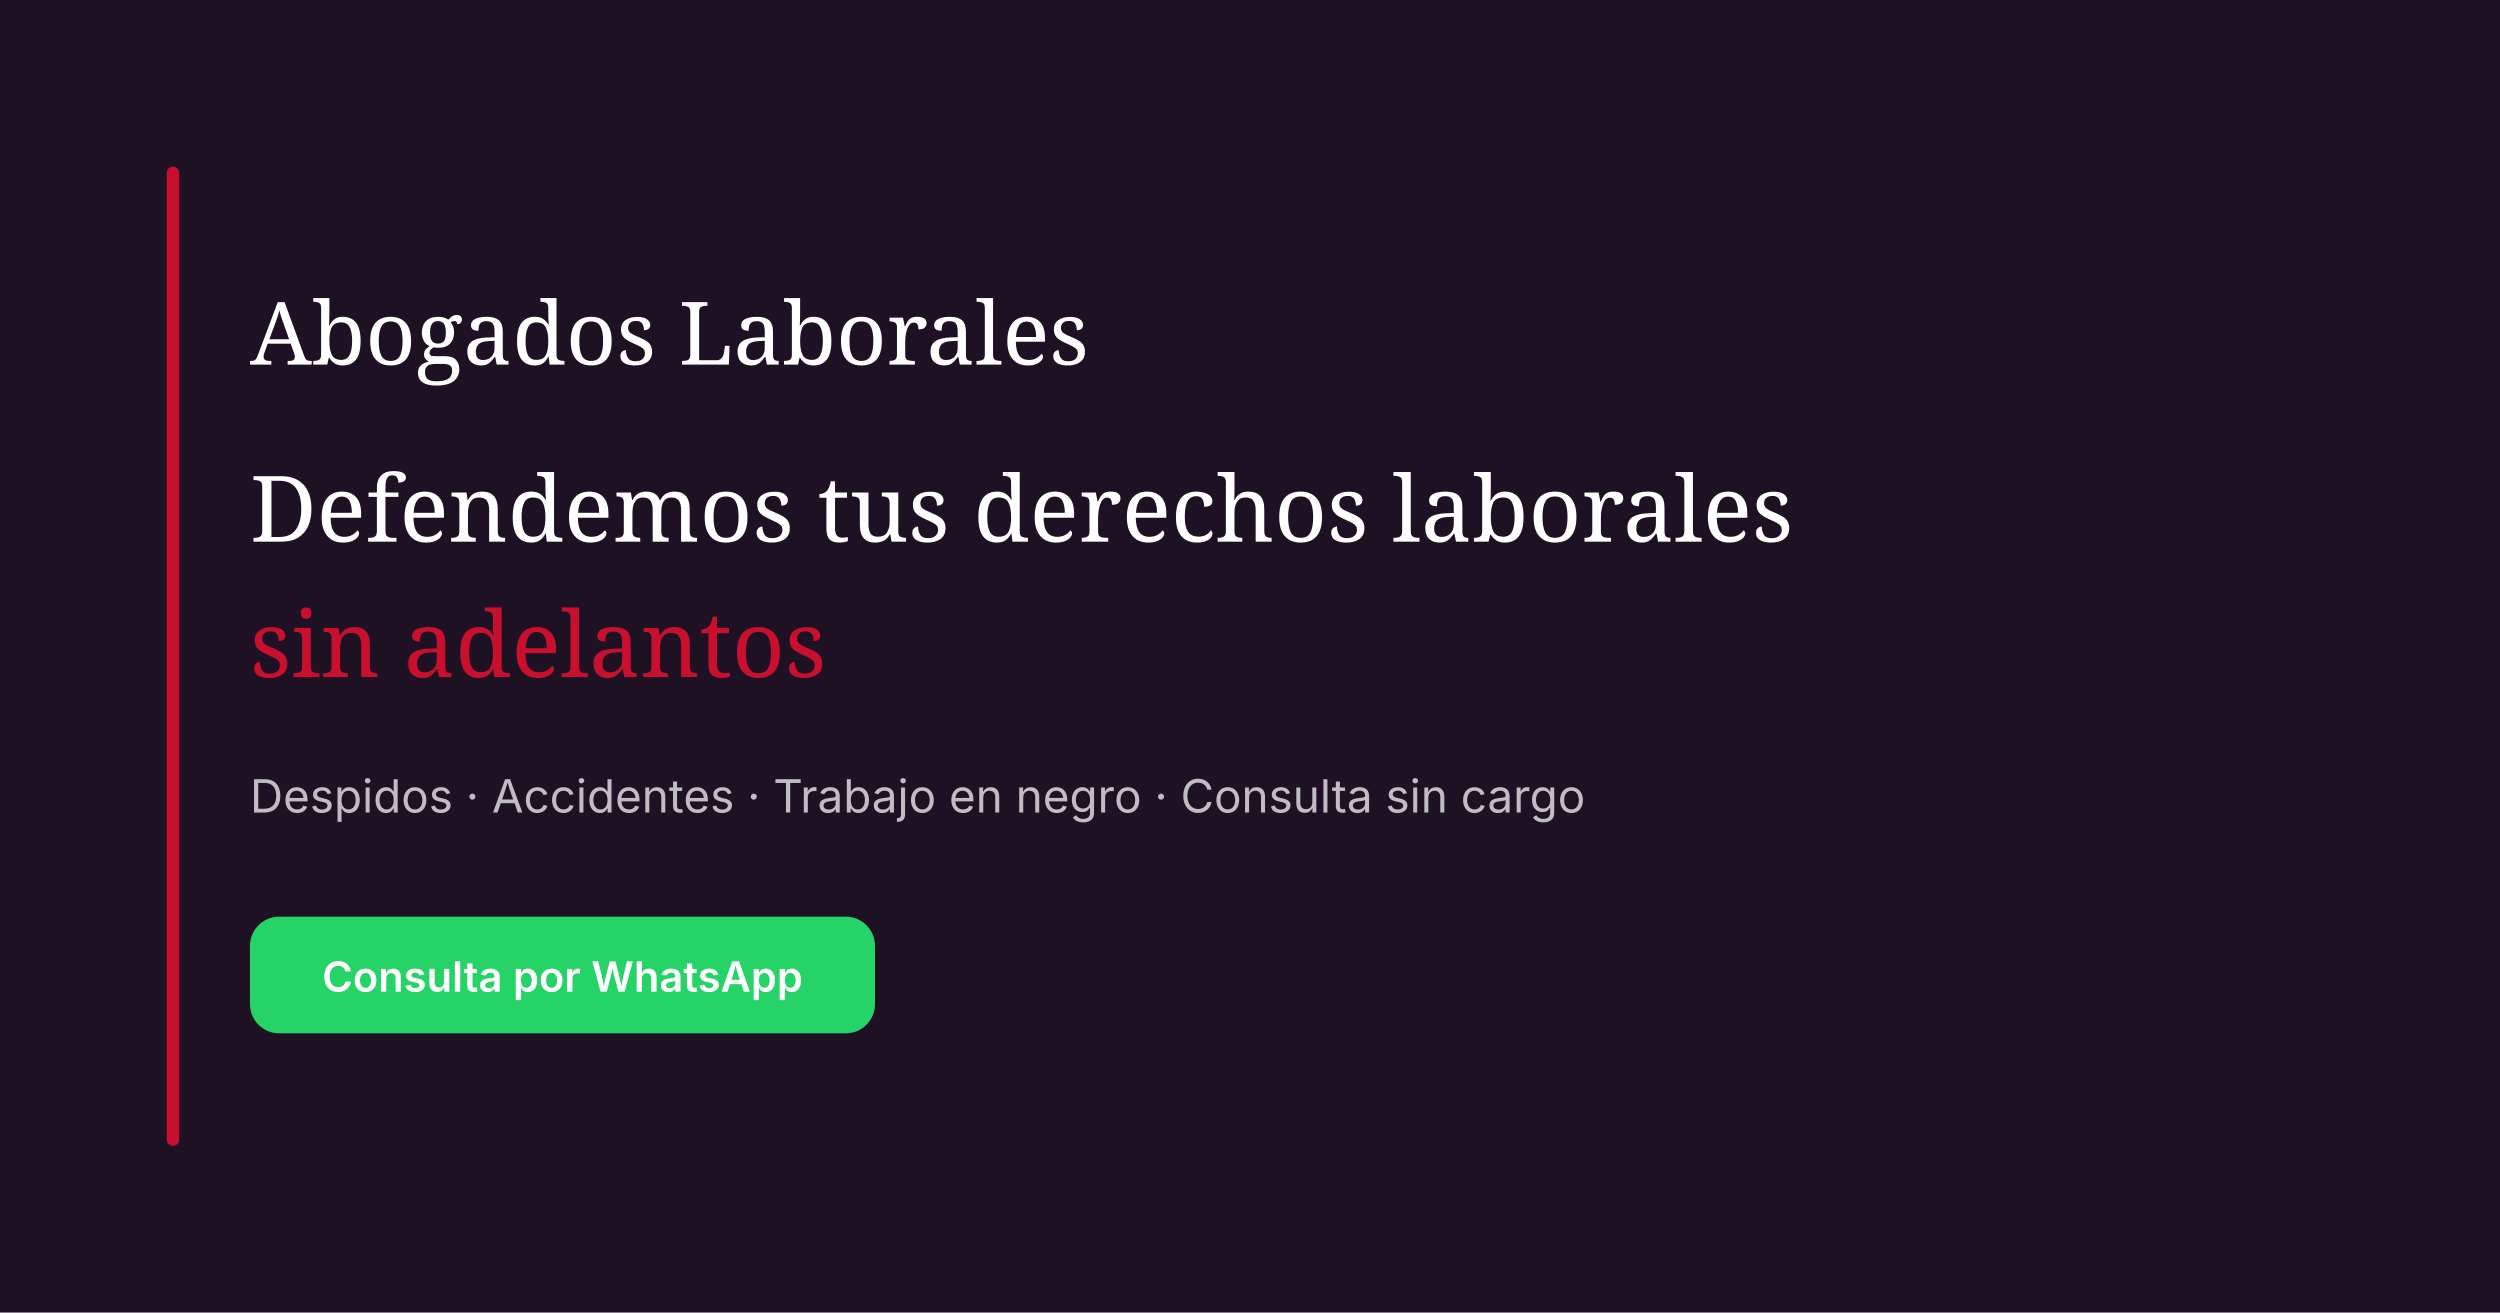
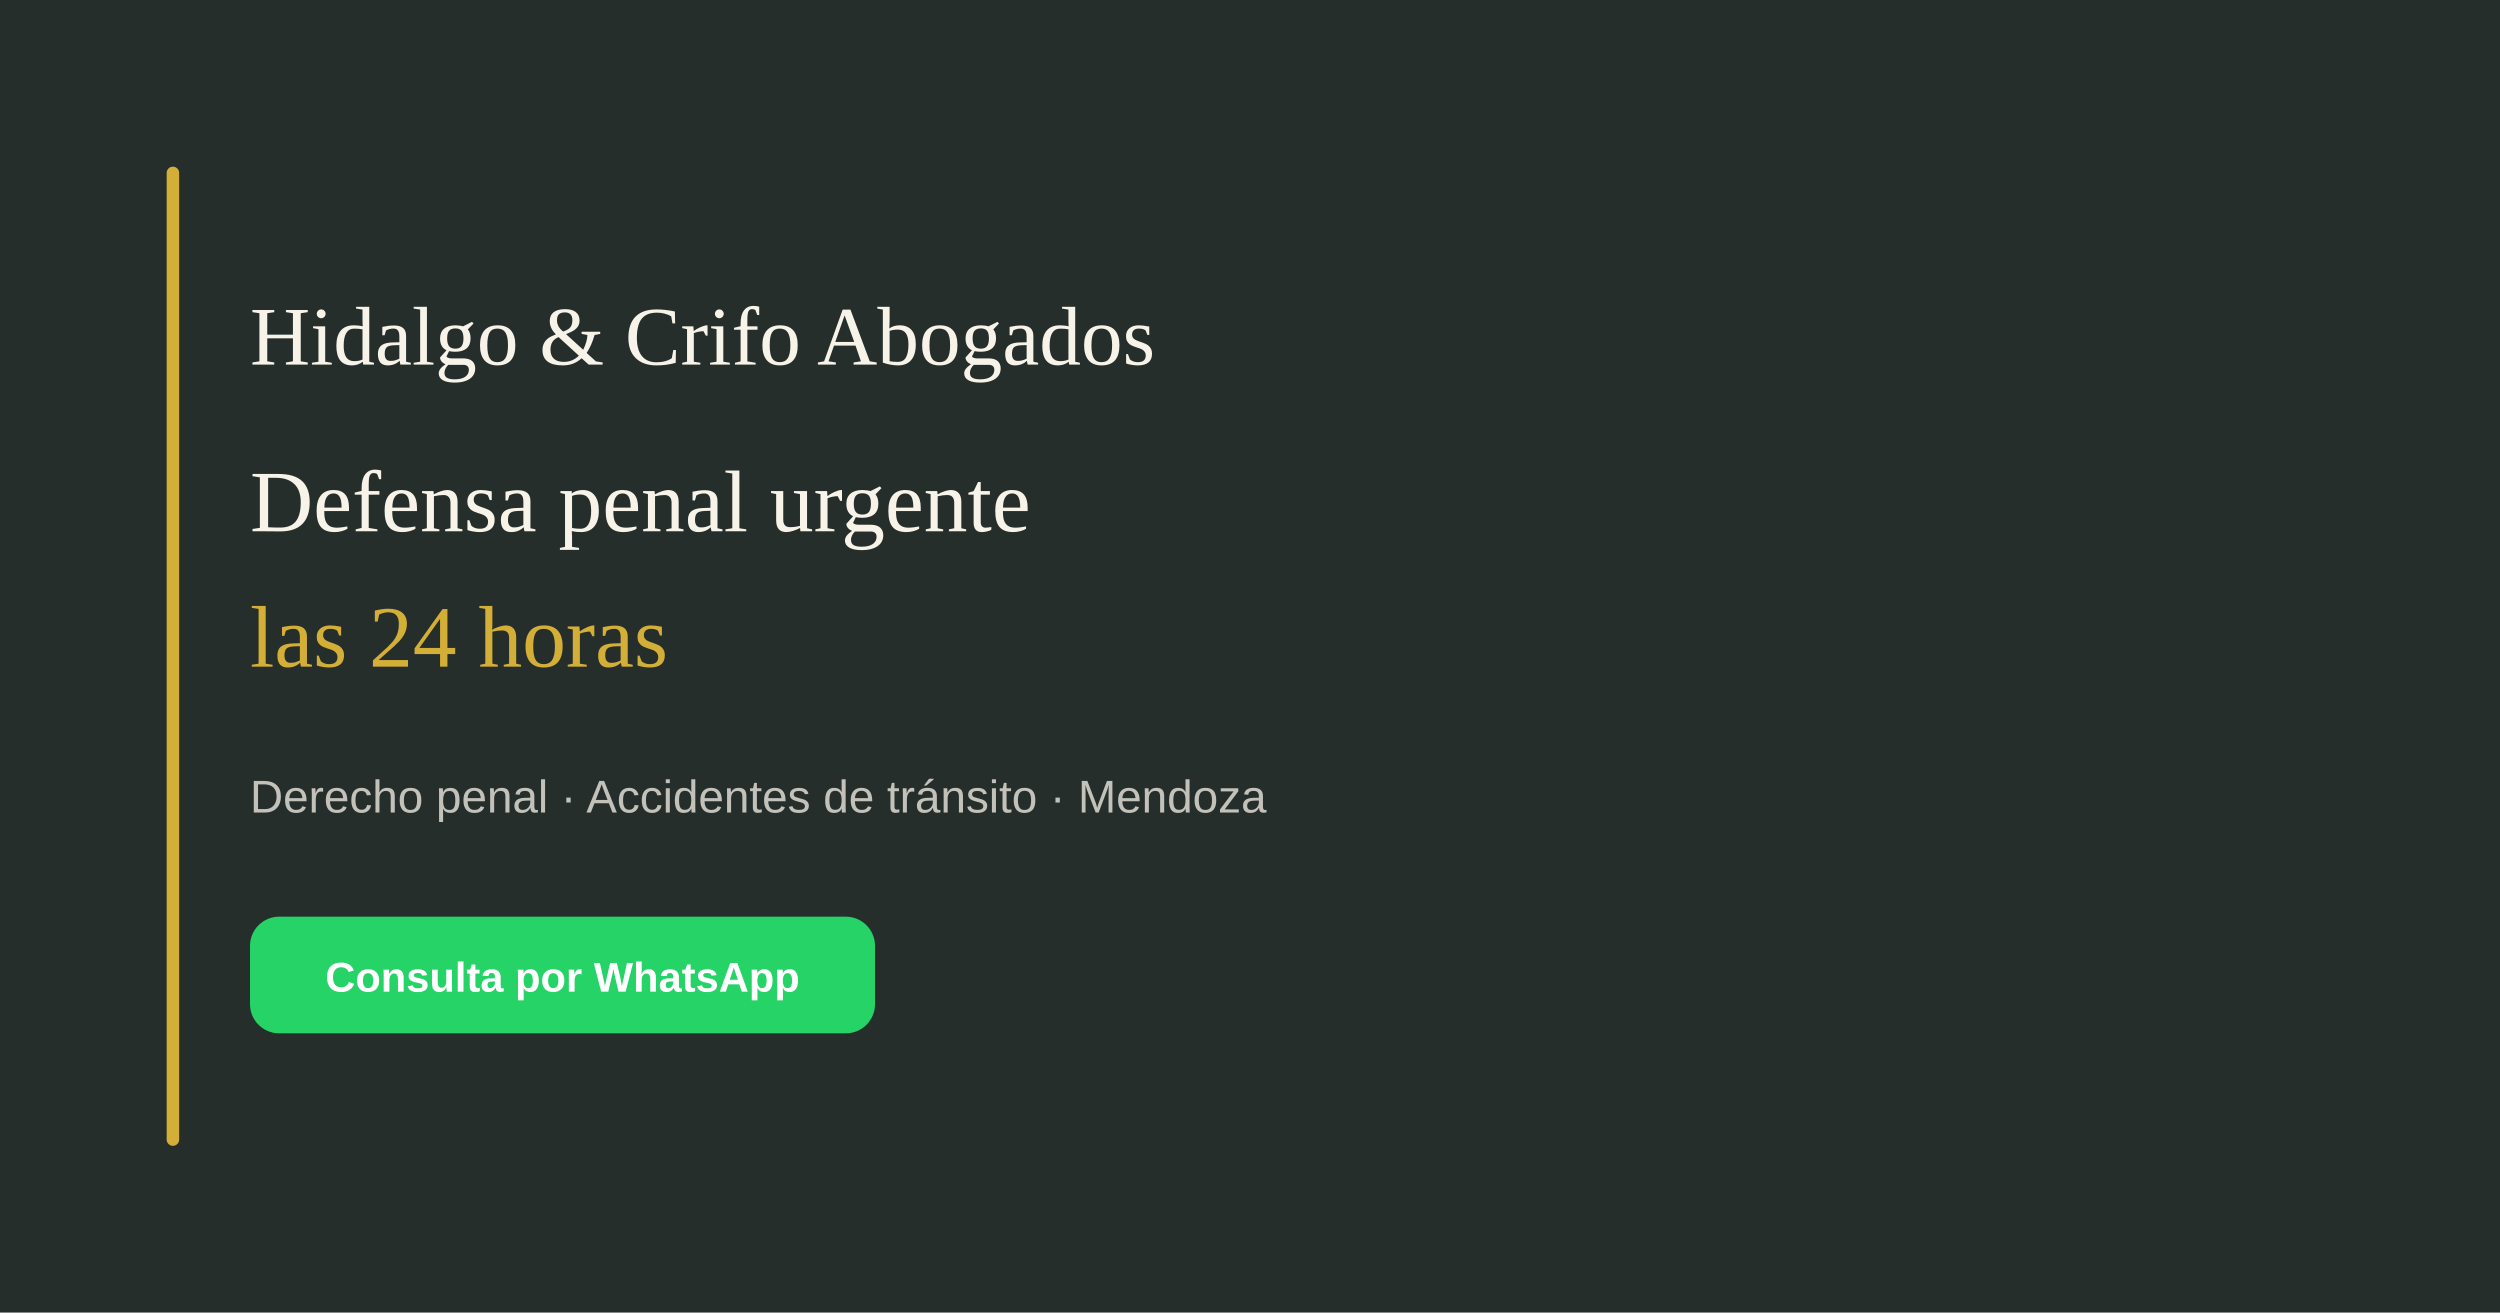
<svg xmlns="http://www.w3.org/2000/svg" width="1200" height="630" viewBox="0 0 1200 630" fill="none">
-   <rect width="1200" height="630" fill="#0c1222" />
-   <rect x="0" y="0" width="1200" height="630" fill="url(#grad)" opacity="0.6" />
+   <rect width="1200" height="630" fill="#0D1B2A" />
+   <rect x="0" y="0" width="1200" height="630" fill="url(#grad)" opacity="0.7" />
  <defs>
    <linearGradient id="grad" x1="0" y1="0" x2="1200" y2="630">
-       <stop offset="0%" stop-color="#c8102e" stop-opacity="0.15" />
-       <stop offset="100%" stop-color="#0c1222" stop-opacity="0" />
+       <stop offset="0%" stop-color="#D4AF37" stop-opacity="0.18" />
+       <stop offset="100%" stop-color="#0D1B2A" stop-opacity="0" />
    </linearGradient>
  </defs>
-   <rect x="80" y="80" width="6" height="470" rx="3" fill="#c8102e" />
-   <text x="120" y="175" font-family="'Libre Baskerville', Georgia, serif" font-size="42" fill="#ffffff">Abogados Laborales</text>
-   <text x="120" y="260" font-family="'Libre Baskerville', Georgia, serif" font-size="44" fill="#ffffff">Defendemos tus derechos laborales</text>
-   <text x="120" y="325" font-family="'Libre Baskerville', Georgia, serif" font-size="44" fill="#c8102e">sin adelantos</text>
-   <text x="120" y="390" font-family="Inter, Arial, sans-serif" font-size="22" fill="rgba(255,255,255,0.72)">Despidos · Accidentes · Trabajo en negro · Consulta sin cargo</text>
+   <rect x="80" y="80" width="6" height="470" rx="3" fill="#D4AF37" />
+   <text x="120" y="175" font-family="Georgia, 'Times New Roman', serif" font-size="40" fill="#F7F3E9">Hidalgo &amp; Crifo Abogados</text>
+   <text x="120" y="255" font-family="Georgia, 'Times New Roman', serif" font-size="42" fill="#F7F3E9">Defensa penal urgente</text>
+   <text x="120" y="320" font-family="Georgia, 'Times New Roman', serif" font-size="42" fill="#D4AF37">las 24 horas</text>
+   <text x="120" y="390" font-family="Montserrat, Arial, sans-serif" font-size="22" fill="rgba(247,243,233,0.75)">Derecho penal · Accidentes de tránsito · Mendoza</text>
  <rect x="120" y="440" width="300" height="56" rx="14" fill="#25d366" />
-   <text x="270" y="476" font-family="Inter, Arial, sans-serif" font-size="20" font-weight="600" fill="#ffffff" text-anchor="middle">Consulta por WhatsApp</text>
+   <text x="270" y="476" font-family="Montserrat, Arial, sans-serif" font-size="20" font-weight="600" fill="#ffffff" text-anchor="middle">Consulta por WhatsApp</text>
</svg>
